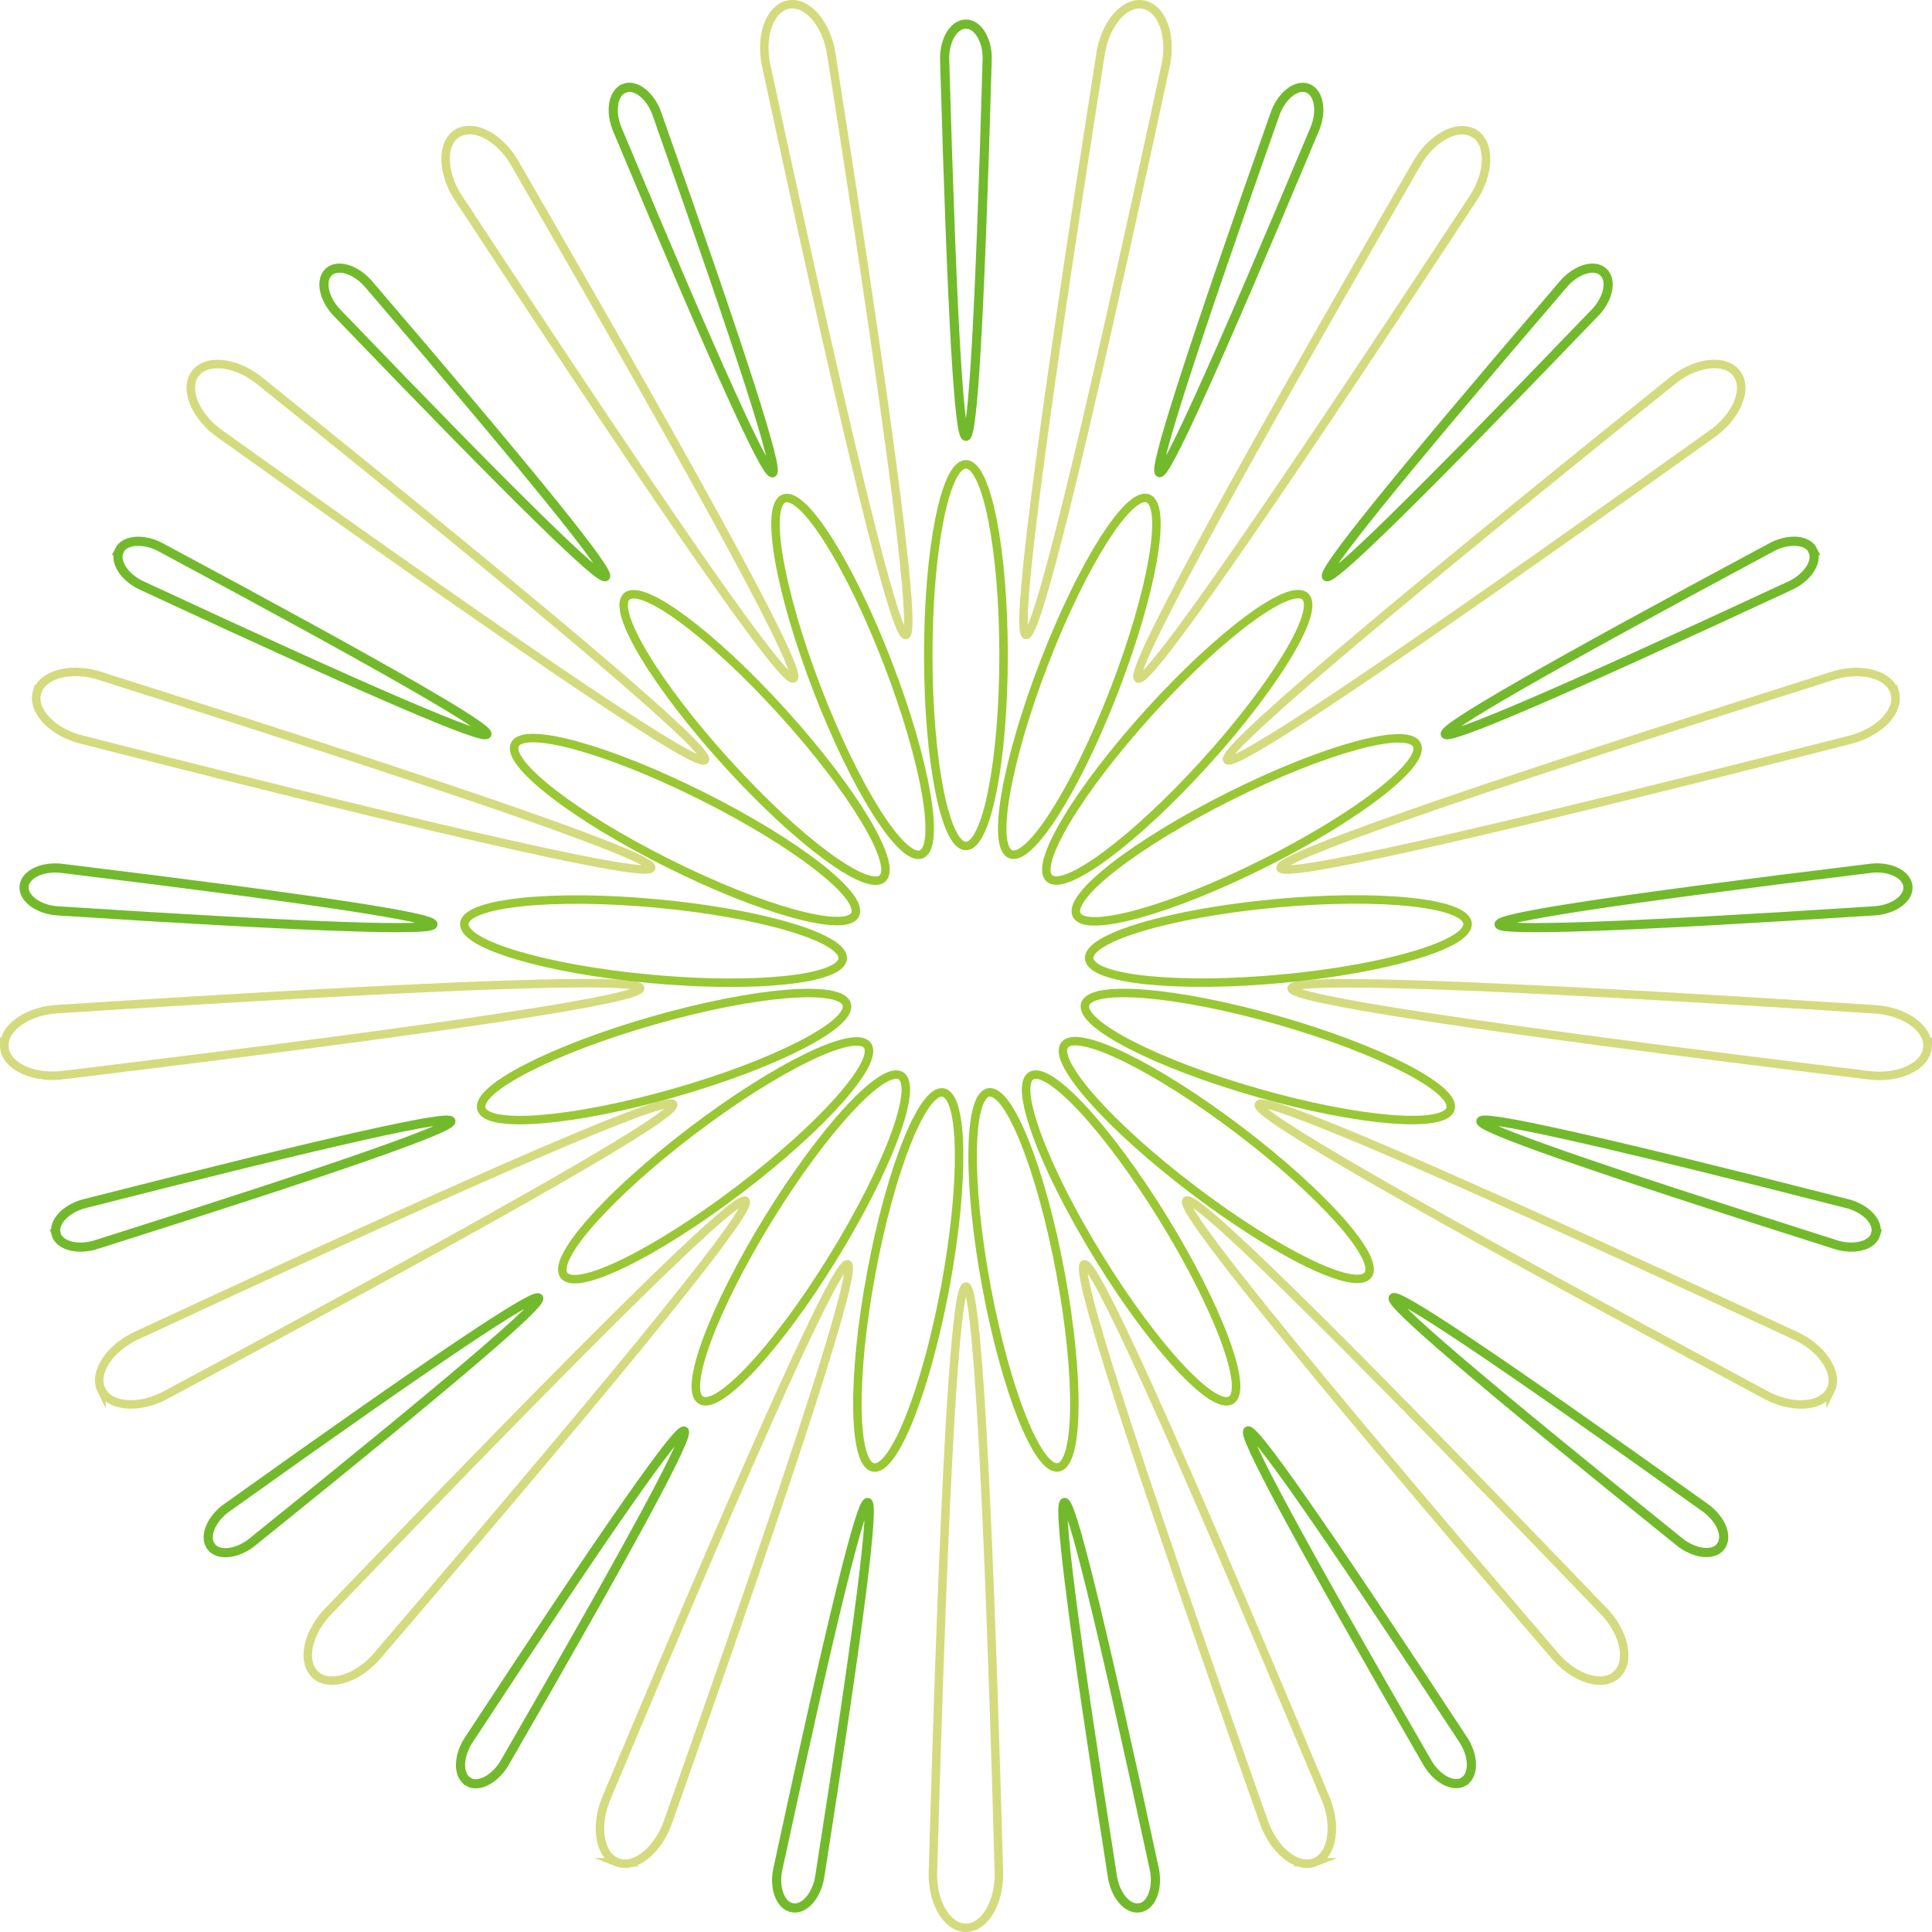
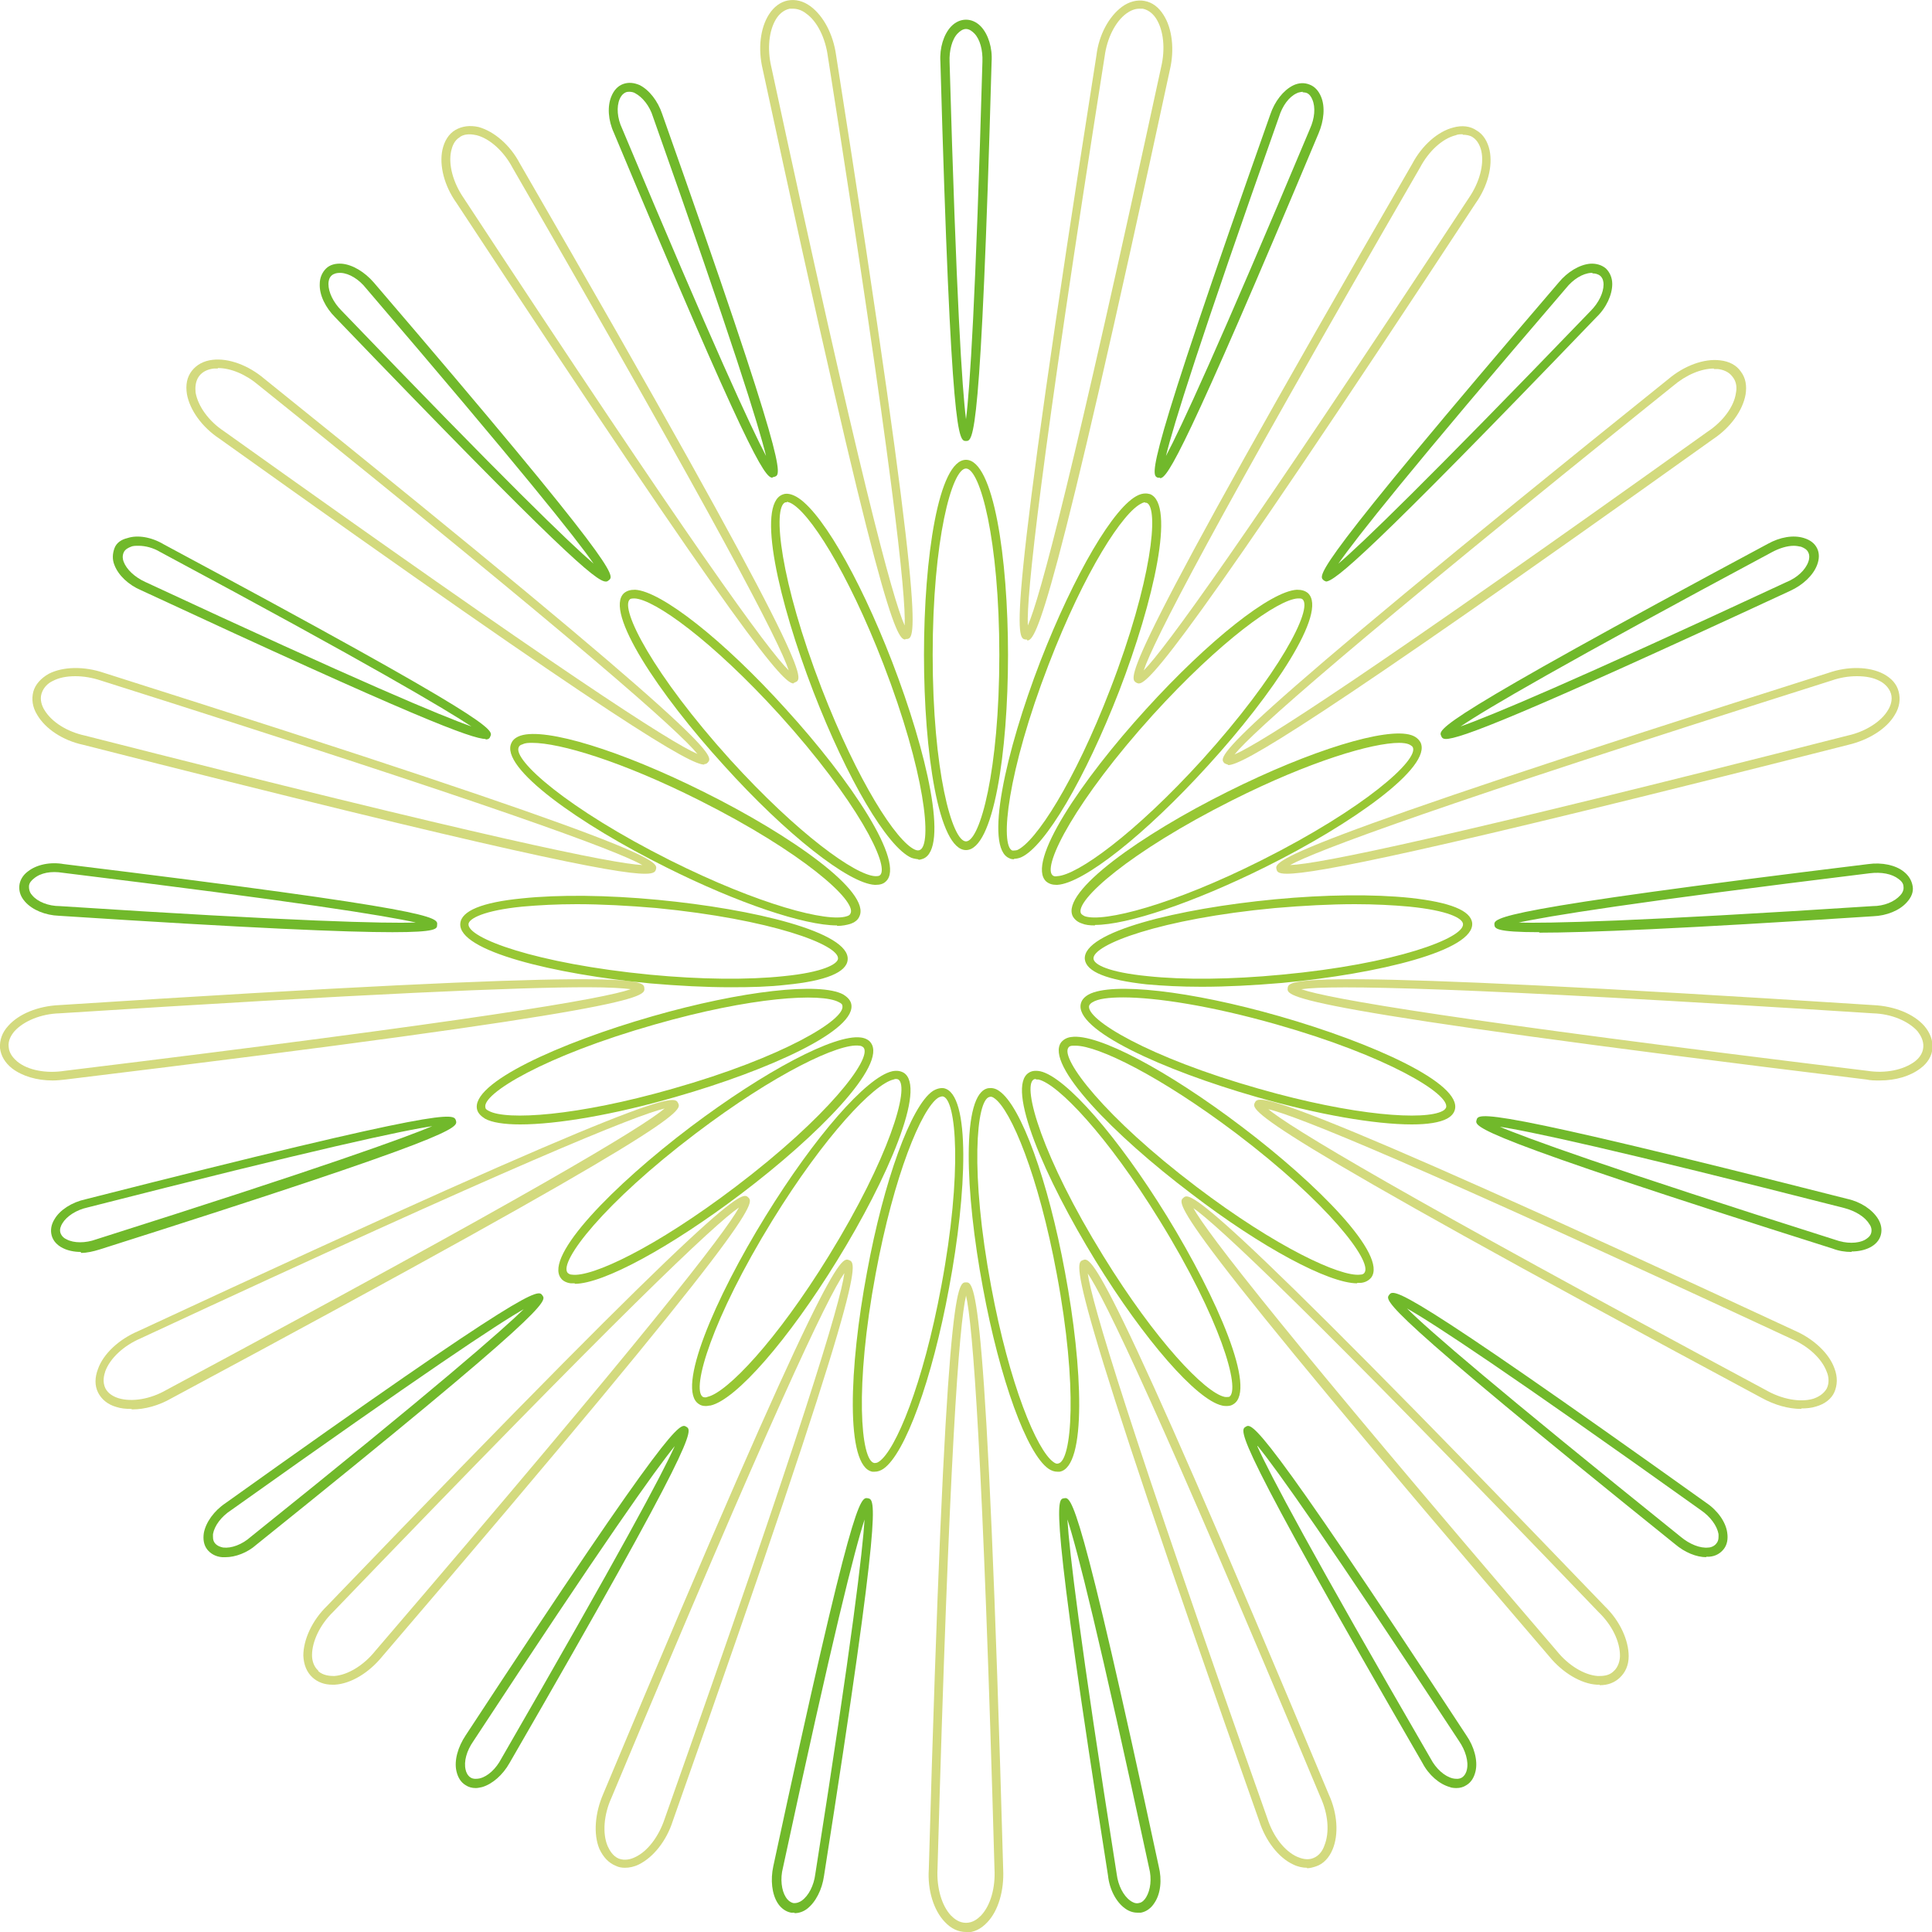
- <svg xmlns="http://www.w3.org/2000/svg" id="_图层_1" data-name="图层 1" viewBox="0 0 113.89 113.89">
-   <defs>
-     <style>
-       .cls-1 {
-         stroke: #99c834;
-       }
- 
-       .cls-1, .cls-2, .cls-3 {
-         fill: none;
-         stroke-miterlimit: 10;
-       }
- 
-       .cls-1, .cls-3 {
-         stroke-width: .5px;
-       }
- 
-       .cls-2 {
-         stroke: #72ba2b;
-         stroke-width: .54px;
-       }
- 
-       .cls-3 {
-         stroke: #d4db7e;
-       }
-     </style>
-   </defs>
+ <svg xmlns="http://www.w3.org/2000/svg" id="a" data-name="图层 1" width="40" height="40" viewBox="0 0 40 40">
  <g>
-     <path class="cls-3" d="M56.94,113.64c-1.15,0-2.05-1.59-1.94-3.44.68-23.96,1.33-34.36,1.94-34.36s1.27,10.41,1.94,34.36c.1,1.85-.8,3.44-1.94,3.44Z" />
-     <path class="cls-3" d="M36.38,109.78c-1.07-.42-1.34-2.23-.58-3.91,9.25-22.09,13.6-31.56,14.17-31.34s-2.56,10.16-10.55,32.75c-.57,1.76-1.98,2.92-3.05,2.5Z" />
-     <path class="cls-3" d="M18.59,98.72c-.85-.78-.45-2.56.87-3.85,16.57-17.25,24.03-24.5,24.49-24.08s-6.05,8.55-21.62,26.71c-1.16,1.43-2.89,2-3.74,1.23Z" />
-     <path class="cls-3" d="M5.98,81.95c-.51-1.03.51-2.55,2.2-3.28,21.66-10.07,31.22-14.13,31.5-13.57.28.56-8.71,5.78-29.77,17.06-1.6.92-3.42.82-3.93-.22Z" />
-     <path class="cls-3" d="M.26,61.74c-.11-1.15,1.39-2.19,3.23-2.26,23.82-1.53,34.2-1.84,34.25-1.23s-10.2,2.23-33.9,5.11c-1.82.27-3.48-.48-3.59-1.63Z" />
-     <path class="cls-3" d="M2.19,40.82c.31-1.11,2.08-1.54,3.82-.94,22.76,7.21,32.55,10.69,32.38,11.28-.17.6-10.31-1.63-33.45-7.53-1.8-.4-3.07-1.71-2.76-2.82Z" />
-     <path class="cls-3" d="M11.51,22.02c.69-.92,2.5-.68,3.9.51,18.63,14.98,26.51,21.77,26.14,22.27s-9.03-5.26-28.48-19.15c-1.53-1.03-2.25-2.71-1.56-3.63Z" />
-     <path class="cls-3" d="M26.97,7.86h0c.98-.61,2.58.27,3.45,1.89,11.98,20.73,16.89,29.92,16.36,30.24-.53.33-6.53-8.18-19.67-28.19-1.06-1.51-1.13-3.34-.15-3.95Z" />
-     <path class="cls-3" d="M46.48.27h0c1.13-.21,2.3,1.19,2.54,3.02,3.72,23.67,4.98,34.02,4.38,34.14s-3.15-10-8.2-33.42c-.44-1.79.15-3.53,1.28-3.74Z" />
-     <path class="cls-3" d="M67.4.27h0c1.13.21,1.72,1.94,1.28,3.74-5.05,23.42-7.59,33.53-8.2,33.42-.61-.11.66-10.46,4.38-34.14.24-1.83,1.41-3.23,2.54-3.02Z" />
-     <path class="cls-3" d="M86.91,7.86c.98.61.91,2.44-.15,3.95-13.14,20.01-19.14,28.52-19.67,28.19-.53-.33,4.38-9.52,16.36-30.24.88-1.62,2.48-2.5,3.45-1.89Z" />
-     <path class="cls-3" d="M102.38,22.02h0c.69.92-.03,2.6-1.56,3.63-19.45,13.89-28.11,19.65-28.48,19.15s7.51-7.29,26.14-22.27c1.4-1.2,3.21-1.43,3.9-.51Z" />
-     <path class="cls-3" d="M111.7,40.82c.31,1.11-.96,2.41-2.76,2.82-23.13,5.9-33.28,8.12-33.45,7.53s9.62-4.07,32.38-11.28c1.74-.61,3.51-.17,3.82.94Z" />
-     <path class="cls-3" d="M113.63,61.74h0c-.11,1.15-1.77,1.9-3.59,1.63-23.69-2.89-33.95-4.5-33.9-5.11s10.44-.31,34.25,1.23c1.84.07,3.33,1.11,3.23,2.26Z" />
-     <path class="cls-3" d="M107.91,81.95c-.51,1.03-2.33,1.13-3.93.22-21.05-11.29-30.04-16.51-29.77-17.06s9.84,3.5,31.5,13.57c1.69.73,2.71,2.25,2.2,3.28Z" />
-     <path class="cls-3" d="M95.3,98.72c-.85.78-2.58.21-3.74-1.23-15.57-18.16-22.07-26.29-21.62-26.71.46-.42,7.92,6.83,24.49,24.08,1.32,1.29,1.72,3.08.87,3.85Z" />
-     <path class="cls-3" d="M77.51,109.78c-1.07.42-2.48-.74-3.05-2.5-7.99-22.59-11.13-32.52-10.55-32.75s4.92,9.25,14.17,31.34c.76,1.68.49,3.49-.58,3.91Z" />
+     <path d="M20,40c-.16,0-.31-.07-.44-.21-.23-.24-.36-.66-.33-1.09.34-12.15.59-12.15.77-12.15s.43,0,.77,12.16c.02.43-.1.85-.33,1.09-.13.14-.28.21-.44.21ZM20,26.83c-.14.59-.35,3.27-.59,11.87-.02.39.09.76.28.96.07.07.17.15.31.15s.24-.08.31-.15c.2-.21.3-.58.28-.96-.24-8.6-.45-11.28-.59-11.88Z" fill="#d3da7e" />
+     <path d="M12.94,38.67c-.07,0-.13-.01-.19-.04-.15-.06-.26-.18-.34-.35-.13-.31-.09-.75.08-1.14,4.69-11.21,4.92-11.12,5.09-11.05.17.07.4.15-3.65,11.61-.13.41-.4.75-.7.9-.1.05-.2.07-.29.07ZM17.48,26.36c-.35.5-1.5,2.92-4.82,10.86-.16.35-.19.74-.08,1,.04.09.11.21.23.26h0c.13.05.26.01.34-.03.26-.12.49-.43.61-.79,2.87-8.11,3.64-10.69,3.72-11.29Z" fill="#d3da7e" />
+     <path d="M6.88,34.88c-.16,0-.3-.05-.41-.15h0c-.12-.11-.18-.26-.19-.45,0-.33.18-.73.49-1.03,8.41-8.75,8.59-8.58,8.72-8.46.13.12.32.29-7.58,9.51-.27.33-.64.56-.98.58-.02,0-.04,0-.06,0ZM6.59,34.6c.1.09.24.1.33.1.28-.02.61-.22.85-.52,5.6-6.53,7.24-8.65,7.53-9.18-.5.34-2.45,2.18-8.4,8.37-.28.27-.44.62-.44.9,0,.1.03.23.13.32h0Z" fill="#d3da7e" />
+     <path d="M2.71,29.17c-.11,0-.21-.01-.3-.04-.18-.05-.31-.16-.38-.3h0c-.07-.14-.07-.31,0-.49.11-.31.43-.61.83-.78,10.99-5.11,11.1-4.89,11.18-4.72.08.16.19.38-10.49,6.11-.26.15-.55.23-.81.23ZM13.76,22.95c-.59.14-3.07,1.14-10.85,4.76-.35.15-.63.41-.73.68-.03.09-.06.22,0,.35h0c.06.12.18.18.28.21.27.08.65.02.98-.17,7.57-4.06,9.86-5.44,10.32-5.83Z" fill="#d3da7e" />
+     <path d="M1.09,22.37c-.33,0-.63-.09-.84-.25-.15-.12-.23-.26-.25-.42H0c-.01-.16.04-.32.17-.46.22-.25.62-.41,1.05-.43,12.08-.78,12.11-.53,12.12-.35.02.18.04.43-11.98,1.89-.09.01-.18.02-.27.02ZM12.16,20.44c-1.41,0-4.52.13-10.93.54-.38.01-.74.16-.93.37-.06.07-.14.19-.12.33H.18c.01.14.11.24.18.3.22.18.6.25.98.19,8.52-1.04,11.15-1.49,11.72-1.69-.15-.02-.43-.04-.9-.04Z" fill="#d3da7e" />
+     <path d="M13.35,18.09c-.59,0-2.83-.43-11.63-2.67-.42-.09-.78-.33-.95-.62-.1-.16-.12-.33-.08-.48h0c.04-.15.16-.28.32-.37.29-.15.73-.16,1.14-.02,11.55,3.66,11.48,3.9,11.43,4.07-.01.04-.03.09-.22.09ZM1.56,14c-.18,0-.34.03-.47.1-.09.04-.19.13-.23.26h0c-.04.13.01.26.06.34.15.25.47.45.84.53,8.32,2.12,10.93,2.65,11.54,2.68-.53-.3-3.03-1.23-11.21-3.82-.18-.06-.36-.09-.53-.09Z" fill="#d3da7e" />
+     <path d="M14.58,15.83c-.28,0-1.64-.75-10.04-6.75-.36-.24-.61-.59-.67-.92-.03-.19,0-.35.1-.48h0c.1-.13.25-.21.43-.23.33-.04.74.11,1.07.39,9.45,7.6,9.3,7.8,9.19,7.94-.02.02-.03.04-.08.04ZM4.51,7.63s-.06,0-.08,0c-.1.01-.23.05-.31.16h0c-.08.11-.08.25-.07.34.05.28.27.59.59.8,6.99,4.99,9.24,6.44,9.8,6.68-.38-.47-2.38-2.25-9.08-7.63-.27-.23-.58-.36-.85-.36Z" fill="#d3da7e" />
+     <path d="M16.43,14.15c-.21,0-.97-.81-6.98-9.95-.25-.35-.36-.77-.29-1.1.04-.18.13-.33.27-.41h0c.14-.08.3-.1.48-.06.32.09.65.37.85.75,6.08,10.51,5.87,10.65,5.72,10.74-.02,0-.03.02-.05.02ZM9.52,2.84c-.12.07-.16.2-.18.29-.06.28.04.65.26.97,4.72,7.19,6.3,9.36,6.73,9.78-.19-.58-1.42-2.96-5.72-10.41-.18-.34-.47-.6-.74-.67-.09-.02-.23-.04-.34.03h0Z" fill="#d3da7e" />
+     <path d="M18.74,13.24c-.18,0-.53-.57-2.95-11.81-.1-.42-.05-.85.13-1.13.1-.16.24-.26.39-.29.16-.03.32.01.47.12.27.2.47.58.53,1.01,1.89,12.01,1.64,12.06,1.47,12.09,0,0-.02,0-.03,0ZM16.41.18s-.04,0-.06,0c-.14.03-.23.13-.28.21-.15.24-.19.62-.1,1,1.81,8.41,2.51,11.01,2.76,11.56.03-.61-.25-3.28-1.59-11.78-.05-.38-.22-.73-.45-.89-.06-.05-.16-.1-.27-.1Z" fill="#d3da7e" />
+     <path d="M21.26,13.24s-.02,0-.03,0c-.18-.03-.42-.08,1.47-12.09.05-.43.26-.81.53-1.01.15-.11.32-.15.47-.12.16.03.29.13.39.29.18.28.23.72.13,1.14-2.42,11.24-2.77,11.81-2.95,11.81ZM23.59.18c-.11,0-.2.05-.27.1-.23.17-.4.51-.45.89-1.34,8.5-1.62,11.18-1.59,11.78.25-.56.94-3.15,2.76-11.56.09-.38.05-.76-.1-1-.05-.08-.14-.18-.28-.21h0s-.04,0-.06,0Z" fill="#d3da7e" />
+     <path d="M23.57,14.15s-.04-.01-.05-.02c-.15-.1-.36-.23,5.72-10.74.2-.38.53-.67.85-.75.18-.05.35-.03.48.06.14.08.23.23.27.41.07.33-.04.75-.29,1.1-6,9.14-6.77,9.94-6.97,9.94ZM30.28,2.78c-.05,0-.1,0-.14.02-.28.07-.56.33-.74.67-4.31,7.45-5.53,9.83-5.72,10.41.43-.43,2.01-2.6,6.73-9.78.22-.32.32-.69.26-.97-.02-.09-.07-.22-.18-.29h0c-.06-.04-.14-.05-.2-.05Z" fill="#d3da7e" />
+     <path d="M25.42,15.83s-.07-.02-.08-.04c-.11-.14-.26-.34,9.2-7.94.33-.28.74-.43,1.07-.39.19.02.34.1.43.23h0c.1.13.13.29.1.48-.06.33-.31.68-.67.92-8.4,6-9.76,6.75-10.04,6.75ZM35.49,7.63c-.27,0-.58.13-.85.36-6.7,5.38-8.7,7.16-9.08,7.63.56-.24,2.81-1.69,9.79-6.68.32-.21.55-.52.59-.8.02-.1.02-.23-.07-.34h0c-.08-.11-.21-.15-.31-.16-.03,0-.05,0-.08,0Z" fill="#d3da7e" />
+     <path d="M26.65,18.09c-.2,0-.21-.05-.22-.09-.05-.17-.12-.41,11.43-4.07.4-.14.84-.13,1.13.02.17.09.28.21.32.37h0c.04.15.02.32-.08.48-.17.29-.54.52-.96.62-8.8,2.24-11.04,2.67-11.63,2.67ZM38.44,14c-.17,0-.35.03-.52.09-8.18,2.59-10.69,3.53-11.21,3.82.6-.02,3.22-.56,11.54-2.68.37-.08.7-.29.84-.53.05-.08.1-.21.06-.34h0c-.04-.13-.15-.22-.23-.26-.13-.07-.29-.1-.47-.1Z" fill="#d3da7e" />
+     <path d="M38.91,22.37c-.09,0-.18,0-.27-.02-12.02-1.47-12-1.71-11.98-1.89.02-.18.04-.43,12.13.35.43.02.83.18,1.05.43.12.14.18.3.17.46h0c-.01.16-.1.31-.25.42-.21.16-.51.25-.84.25ZM26.94,20.48c.57.2,3.2.65,11.72,1.69.38.06.75-.02.98-.19.08-.06.17-.16.18-.3h0c.01-.14-.06-.25-.12-.33-.19-.21-.54-.36-.92-.37-8.56-.55-11.23-.59-11.83-.5Z" fill="#d3da7e" />
+     <path d="M37.29,29.17c-.26,0-.55-.08-.82-.23-10.68-5.73-10.57-5.95-10.49-6.11.08-.16.19-.39,11.18,4.72.39.17.71.47.82.78.07.18.06.35,0,.49s-.2.25-.38.3c-.09.03-.2.04-.3.04ZM26.24,22.95c.46.39,2.75,1.77,10.32,5.83.33.19.71.26.98.18.09-.03.21-.09.28-.21l.08.04-.08-.04c.06-.12.04-.26,0-.35-.1-.27-.38-.53-.73-.68-7.78-3.62-10.26-4.63-10.85-4.76Z" fill="#d3da7e" />
+     <path d="M33.12,34.88s-.04,0-.06,0c-.33-.02-.71-.25-.98-.58-7.9-9.21-7.72-9.38-7.58-9.5.13-.12.32-.29,8.73,8.46.31.3.49.7.49,1.03,0,.19-.07.34-.19.45-.11.1-.24.15-.41.15ZM24.7,25c.29.53,1.93,2.65,7.53,9.18.24.3.57.5.85.52.1,0,.23,0,.33-.1h0c.1-.09.13-.23.13-.32,0-.29-.16-.63-.44-.9-5.95-6.2-7.9-8.03-8.41-8.38Z" fill="#d3da7e" />
+     <path d="M27.06,38.67c-.09,0-.19-.02-.29-.07-.3-.14-.57-.49-.7-.9-4.05-11.46-3.82-11.55-3.65-11.61.17-.07.4-.16,5.09,11.06.18.39.21.83.08,1.14-.07.17-.19.3-.34.35h0c-.06.02-.13.04-.19.04ZM22.52,26.36c.08.6.85,3.18,3.72,11.29.12.37.35.67.61.79.09.04.22.08.34.03h0c.13-.05.2-.17.23-.26.11-.27.08-.65-.08-1-3.32-7.94-4.48-10.36-4.83-10.86Z" fill="#d3da7e" />
  </g>
  <g>
-     <path class="cls-2" d="M56.94,1.42c.74,0,1.32,1.02,1.25,2.21-.44,15.4-.85,22.09-1.25,22.09s-.81-6.69-1.25-22.09c-.07-1.19.51-2.21,1.25-2.21Z" />
-     <path class="cls-2" d="M77.09,5.2c.69.27.86,1.43.37,2.51-5.95,14.2-8.74,20.29-9.11,20.15s1.65-6.53,6.78-21.05c.36-1.13,1.27-1.87,1.96-1.61Z" />
-     <path class="cls-2" d="M94.51,16.03c.55.5.29,1.65-.56,2.48-10.66,11.09-15.45,15.75-15.75,15.48s3.89-5.5,13.9-17.17c.75-.92,1.86-1.29,2.41-.79Z" />
-     <path class="cls-2" d="M106.86,32.45c.33.66-.33,1.64-1.41,2.11-13.92,6.47-20.07,9.08-20.25,8.72s5.6-3.71,19.14-10.97c1.03-.59,2.2-.53,2.53.14Z" />
-     <path class="cls-2" d="M112.47,52.25c.07.74-.89,1.41-2.08,1.45-15.31.99-21.99,1.19-22.02.79s6.56-1.43,21.79-3.29c1.17-.18,2.24.31,2.31,1.05Z" />
-     <path class="cls-2" d="M110.58,72.74c-.2.71-1.34.99-2.46.6-14.63-4.64-20.93-6.87-20.82-7.25s6.63,1.04,21.5,4.84c1.15.26,1.98,1.1,1.77,1.81Z" />
-     <path class="cls-2" d="M101.44,91.16c-.44.59-1.61.44-2.51-.33-11.98-9.63-17.04-14-16.8-14.32s5.81,3.38,18.31,12.31c.98.66,1.45,1.74,1,2.33Z" />
-     <path class="cls-2" d="M86.3,105.02c-.63.39-1.66-.17-2.22-1.22-7.7-13.33-10.86-19.24-10.52-19.45s4.2,5.26,12.64,18.12c.68.97.72,2.15.1,2.54Z" />
-     <path class="cls-2" d="M67.19,112.46c-.73.14-1.48-.76-1.63-1.94-2.39-15.22-3.2-21.87-2.81-21.95s2.02,6.43,5.27,21.49c.28,1.15-.1,2.27-.82,2.4Z" />
-     <path class="cls-2" d="M46.7,112.46c-.73-.14-1.11-1.25-.82-2.4,3.25-15.06,4.88-21.56,5.27-21.49s-.42,6.73-2.81,21.95c-.15,1.18-.91,2.08-1.63,1.94Z" />
-     <path class="cls-2" d="M27.59,105.02c-.63-.39-.58-1.57.1-2.54,8.44-12.87,12.31-18.33,12.64-18.12s-2.82,6.12-10.52,19.45c-.56,1.04-1.59,1.61-2.22,1.22Z" />
-     <path class="cls-2" d="M12.44,91.16c-.44-.59.02-1.67,1-2.33,12.5-8.93,18.07-12.63,18.31-12.31s-4.83,4.68-16.8,14.32c-.9.77-2.06.92-2.51.33Z" />
-     <path class="cls-2" d="M3.31,72.74c-.2-.71.62-1.55,1.77-1.81,14.87-3.79,21.39-5.22,21.5-4.84s-6.19,2.62-20.82,7.25c-1.12.39-2.26.11-2.46-.6Z" />
-     <path class="cls-2" d="M1.42,52.25c.07-.74,1.14-1.22,2.31-1.05,15.23,1.86,21.83,2.89,21.79,3.29-.04.4-6.71.2-22.02-.79-1.18-.04-2.14-.72-2.08-1.45Z" />
-     <path class="cls-2" d="M7.03,32.45c.33-.66,1.5-.73,2.53-.14,13.54,7.26,19.31,10.61,19.14,10.97s-6.33-2.25-20.25-8.72c-1.09-.47-1.74-1.44-1.41-2.11Z" />
-     <path class="cls-2" d="M19.38,16.03c.55-.5,1.66-.13,2.41.79,10.01,11.68,14.19,16.9,13.9,17.17s-5.09-4.39-15.75-15.48c-.85-.83-1.1-1.98-.56-2.48Z" />
-     <path class="cls-2" d="M36.8,5.2c.69-.27,1.6.48,1.96,1.61,5.13,14.52,7.15,20.91,6.78,21.06s-3.17-5.94-9.11-20.15c-.49-1.08-.32-2.25.37-2.51Z" />
+     <path d="M20,9.13c-.15,0-.31,0-.53-7.85-.02-.29.07-.57.22-.73.18-.19.44-.19.62,0,.15.16.24.44.22.73-.22,7.85-.38,7.85-.53,7.85ZM20,.6c-.07,0-.13.05-.17.09-.12.12-.18.36-.17.59.14,4.94.26,6.77.34,7.4.08-.63.2-2.46.34-7.4.01-.24-.05-.47-.17-.59-.04-.04-.1-.09-.17-.09Z" fill="#71b92b" />
+     <path d="M24.01,9.89s-.03,0-.04,0c-.14-.06-.29-.11,2.33-7.52.09-.27.27-.5.47-.6.12-.06.24-.06.34-.02h0c.11.04.19.13.24.25.09.21.06.5-.05.76-2.77,6.6-3.13,7.14-3.28,7.14ZM26.97,1.9s-.09.01-.12.03c-.16.07-.3.26-.37.49-1.65,4.66-2.19,6.4-2.34,7.02.3-.56,1.07-2.22,2.98-6.77.1-.22.12-.45.05-.61-.02-.05-.06-.12-.13-.14h0s-.05-.01-.07-.01Z" fill="#71b92b" />
+     <path d="M27.46,12.04s-.04-.01-.06-.03c-.11-.1-.23-.21,4.87-6.16.18-.22.43-.37.65-.39.13-.01.25.03.33.1h0c.08.08.13.19.13.32,0,.22-.12.49-.33.69-4.7,4.89-5.42,5.47-5.6,5.47ZM32.97,5.65s-.02,0-.03,0c-.17.01-.37.13-.52.32-3.22,3.75-4.35,5.18-4.71,5.7.48-.41,1.8-1.68,5.22-5.23.17-.17.27-.38.27-.55,0-.05-.01-.13-.07-.18-.05-.04-.11-.05-.16-.05Z" fill="#71b92b" />
+     <path d="M29.94,15.3c-.07,0-.09-.03-.1-.06-.07-.14-.14-.28,6.76-3.98.25-.14.53-.19.75-.12.13.04.22.11.27.21h0c.05.1.05.22,0,.35-.08.21-.29.41-.55.53-5.67,2.63-6.85,3.07-7.14,3.07ZM37.14,11.3c-.14,0-.3.05-.45.13-4.35,2.33-5.92,3.25-6.45,3.61.6-.21,2.28-.91,6.75-2.99.22-.09.39-.25.45-.42.02-.05.03-.13,0-.19-.03-.07-.1-.1-.15-.12-.05-.01-.1-.02-.15-.02Z" fill="#71b92b" />
+     <path d="M31.87,19.3c-.91,0-.92-.08-.93-.15-.01-.15-.03-.31,7.74-1.26.28-.04.57.02.74.16.1.08.16.18.18.3s-.03.23-.12.33c-.15.17-.42.28-.7.29-3.99.26-5.95.34-6.91.34ZM31.4,19.1c.63.02,2.45-.02,7.37-.34.24,0,.45-.09.57-.22.04-.04.08-.11.07-.18,0-.08-.06-.13-.1-.16-.14-.11-.36-.15-.6-.12-4.9.6-6.69.89-7.31,1.03Z" fill="#71b92b" />
+     <path d="M38.33,25.92c-.13,0-.26-.02-.39-.07-7.46-2.36-7.41-2.52-7.37-2.66.04-.15.08-.3,7.67,1.63.28.06.52.22.64.41.07.11.09.23.06.34h0c-.03.11-.11.2-.23.26-.1.05-.23.08-.37.08ZM31.01,23.31c.58.25,2.29.87,6.99,2.36.22.08.46.08.61,0,.05-.03.11-.07.13-.14h0c.02-.07,0-.14-.04-.19-.09-.15-.29-.27-.52-.33-4.78-1.22-6.56-1.6-7.18-1.69Z" fill="#71b92b" />
+     <path d="M35.33,32.24c-.21,0-.45-.1-.65-.27-6.1-4.91-6.01-5.04-5.92-5.16.1-.13.19-.25,6.56,4.3.24.16.41.4.44.62.02.13,0,.25-.07.34-.07.09-.17.15-.3.16-.02,0-.05,0-.07,0ZM29.13,27.09c.45.45,1.83,1.64,5.67,4.73.18.15.4.24.57.22.05,0,.13-.03.17-.09.05-.06.04-.14.04-.19-.03-.17-.17-.36-.36-.49-4.02-2.87-5.54-3.87-6.09-4.18Z" fill="#71b92b" />
+     <path d="M30.15,37.02s-.09,0-.13-.02c-.22-.06-.44-.25-.57-.5-3.93-6.79-3.79-6.88-3.66-6.96.13-.08.27-.17,4.57,6.39.16.23.24.52.19.74-.03.13-.09.23-.19.29h0c-.06.04-.13.06-.21.06ZM26.03,29.94c.26.58,1.11,2.19,3.59,6.47.11.21.29.37.46.41.05.01.13.02.19-.02h0c.06-.04.09-.11.1-.16.04-.17-.03-.4-.16-.59-2.71-4.13-3.77-5.62-4.17-6.11Z" fill="#71b92b" />
+     <path d="M23.55,39.6c-.09,0-.18-.03-.26-.09-.18-.13-.32-.39-.35-.68-1.22-7.76-1.06-7.79-.91-7.81.15-.03.31-.06,1.96,7.62.07.28.04.57-.09.76-.07.11-.17.18-.28.2h0s-.05,0-.07,0ZM22.1,31.47c.04.64.25,2.45,1.02,7.33.03.24.14.45.28.55.04.03.11.07.18.05.07-.01.12-.07.15-.12.09-.15.12-.38.06-.61-1.04-4.83-1.49-6.6-1.69-7.21Z" fill="#71b92b" />
+     <path d="M16.45,39.6s-.05,0-.07,0h0c-.11-.02-.21-.09-.28-.2-.12-.19-.15-.48-.09-.76,1.65-7.67,1.8-7.65,1.96-7.62.15.03.31.06-.91,7.82-.04.28-.17.54-.35.68-.08.06-.17.09-.26.09ZM17.9,31.46c-.2.61-.65,2.38-1.69,7.21-.06.23-.03.47.06.61.03.05.08.1.15.12h0c.07.01.14-.02.18-.05.14-.1.25-.31.28-.55.77-4.88.98-6.7,1.02-7.34Z" fill="#71b92b" />
+     <path d="M9.85,37.02c-.08,0-.15-.02-.21-.06-.1-.06-.16-.16-.19-.29-.05-.22.03-.5.19-.74,4.3-6.56,4.44-6.47,4.57-6.39.13.08.27.16-3.66,6.96-.14.25-.36.44-.57.5-.05.01-.09.02-.13.02ZM13.97,29.94c-.4.49-1.46,1.98-4.17,6.11-.14.2-.2.42-.16.59.01.05.04.12.1.16h0c.06.04.14.03.19.02.17-.04.34-.2.45-.41,2.47-4.28,3.33-5.89,3.59-6.47Z" fill="#71b92b" />
+     <path d="M4.67,32.24s-.05,0-.07,0c-.13-.01-.24-.07-.31-.16s-.09-.21-.07-.34c.04-.22.21-.46.45-.62,6.37-4.55,6.47-4.43,6.56-4.3.09.12.19.25-5.92,5.16-.19.17-.44.26-.64.26ZM10.87,27.09c-.55.31-2.07,1.32-6.09,4.18-.2.13-.34.32-.37.49,0,.05-.01.13.04.19.05.06.12.08.17.09.17.02.39-.06.57-.22,3.85-3.09,5.22-4.29,5.68-4.74Z" fill="#71b92b" />
+     <path d="M1.67,25.92c-.14,0-.27-.03-.37-.08-.12-.06-.2-.15-.23-.26s-.01-.23.06-.34c.11-.19.36-.35.64-.41,7.58-1.93,7.62-1.78,7.67-1.63.04.15.09.3-7.38,2.67-.13.04-.26.07-.38.07ZM8.99,23.31c-.63.09-2.4.47-7.18,1.69-.23.05-.43.18-.52.33-.03.05-.06.12-.04.19.02.07.08.12.13.14.15.08.39.08.61,0,4.7-1.49,6.41-2.11,7-2.36Z" fill="#71b92b" />
+     <path d="M8.13,19.3c-.96,0-2.91-.08-6.91-.34-.28-.01-.55-.12-.7-.29-.09-.1-.13-.21-.12-.33H.4c.01-.11.07-.22.18-.3.18-.14.46-.2.74-.15,7.76.95,7.75,1.1,7.73,1.26,0,.08-.01.15-.93.15ZM.6,18.36c0,.08.03.14.07.18.11.13.33.22.57.22,4.92.32,6.74.36,7.37.34-.62-.14-2.41-.43-7.31-1.03-.24-.04-.46,0-.6.12-.04.03-.1.09-.1.16h0Z" fill="#71b92b" />
+     <path d="M10.06,15.3c-.29,0-1.48-.45-7.14-3.08-.26-.11-.47-.31-.55-.52-.05-.12-.04-.24,0-.35s.14-.18.27-.21c.21-.07.5-.02.75.13,6.9,3.7,6.83,3.84,6.76,3.98-.01.03-.03.06-.1.06ZM2.86,11.3c-.05,0-.11,0-.15.02-.05.02-.12.05-.15.12s-.02.14,0,.19c.06.16.23.32.45.42,4.47,2.08,6.15,2.78,6.75,2.99-.53-.35-2.09-1.28-6.44-3.61-.15-.09-.31-.13-.45-.13Z" fill="#71b92b" />
+     <path d="M12.54,12.04c-.19,0-.91-.59-5.6-5.47-.2-.2-.33-.46-.32-.69,0-.13.05-.24.13-.32.08-.08.2-.11.33-.1.22.02.47.17.66.39,5.1,5.95,4.98,6.06,4.87,6.16-.02.01-.03.03-.06.03ZM7.03,5.65c-.05,0-.11.01-.16.05h0c-.06.05-.07.13-.07.18,0,.17.1.38.27.55,3.42,3.56,4.73,4.82,5.22,5.24-.36-.52-1.5-1.95-4.71-5.7-.15-.19-.35-.31-.52-.32,0,0-.02,0-.03,0Z" fill="#71b92b" />
+     <path d="M15.99,9.89c-.16,0-.52-.54-3.28-7.14-.12-.26-.14-.55-.05-.76.05-.12.13-.21.24-.25.11-.04.22-.03.34.02.2.1.38.33.47.6,2.62,7.4,2.47,7.46,2.33,7.51-.01,0-.03.01-.04.01ZM13.03,1.9s-.05,0-.07.01h0c-.07.03-.11.09-.13.14-.07.16-.05.4.05.61,1.91,4.56,2.68,6.21,2.98,6.78-.15-.62-.69-2.36-2.34-7.02-.07-.23-.22-.41-.37-.49-.03-.02-.08-.03-.12-.03Z" fill="#71b92b" />
  </g>
  <g>
-     <ellipse class="cls-1" cx="56.94" cy="38.62" rx="2.22" ry="11.25" />
-     <ellipse class="cls-1" cx="63.63" cy="39.87" rx="11.24" ry="2.22" transform="translate(3.53 84.89) rotate(-68.91)" />
-     <ellipse class="cls-1" cx="69.4" cy="43.47" rx="11.22" ry="2.22" transform="translate(-9.43 65.65) rotate(-47.78)" />
-     <ellipse class="cls-1" cx="73.5" cy="48.91" rx="11.21" ry="2.22" transform="translate(-14.12 38.05) rotate(-26.57)" />
-     <ellipse class="cls-1" cx="75.36" cy="55.48" rx="11.2" ry="2.23" transform="translate(-4.82 7.22) rotate(-5.32)" />
-     <ellipse class="cls-1" cx="74.73" cy="62.28" rx="2.22" ry="11.2" transform="translate(-5.68 117.02) rotate(-74.05)" />
-     <ellipse class="cls-1" cx="71.7" cy="68.39" rx="2.22" ry="11.22" transform="translate(-26.12 84.18) rotate(-52.82)" />
-     <ellipse class="cls-1" cx="66.68" cy="72.98" rx="2.22" ry="11.23" transform="translate(-28.38 45.84) rotate(-31.65)" />
-     <ellipse class="cls-1" cx="60.34" cy="75.45" rx="2.22" ry="11.24" transform="translate(-12.79 12.31) rotate(-10.54)" />
-     <ellipse class="cls-1" cx="53.54" cy="75.45" rx="11.24" ry="2.22" transform="translate(-30.43 114.29) rotate(-79.46)" />
-     <ellipse class="cls-1" cx="47.21" cy="72.98" rx="11.23" ry="2.22" transform="translate(-39.69 74.87) rotate(-58.35)" />
-     <ellipse class="cls-1" cx="42.18" cy="68.39" rx="11.22" ry="2.22" transform="translate(-32.75 39.4) rotate(-37.18)" />
-     <ellipse class="cls-1" cx="39.15" cy="62.28" rx="11.2" ry="2.22" transform="translate(-15.61 13.16) rotate(-15.95)" />
-     <ellipse class="cls-1" cx="38.53" cy="55.48" rx="2.23" ry="11.2" transform="translate(-20.29 88.7) rotate(-84.68)" />
-     <ellipse class="cls-1" cx="40.39" cy="48.91" rx="2.22" ry="11.21" transform="translate(-21.43 63.15) rotate(-63.43)" />
-     <ellipse class="cls-1" cx="44.48" cy="43.47" rx="2.22" ry="11.22" transform="translate(-17.67 41.17) rotate(-42.22)" />
-     <ellipse class="cls-1" cx="50.26" cy="39.87" rx="2.22" ry="11.24" transform="translate(-10.98 20.76) rotate(-21.09)" />
+     <path d="M20,17.6c-.57,0-.87-2.03-.87-4.04s.3-4.04.87-4.04.87,2.03.87,4.04-.3,4.04-.87,4.04ZM20,9.7c-.29,0-.69,1.47-.69,3.86s.4,3.86.69,3.86.69-1.47.69-3.86-.4-3.86-.69-3.86Z" fill="#98c734" />
+     <path d="M20.99,17.79s-.06,0-.09-.02c-.53-.21-.08-2.21.64-4.08.7-1.8,1.53-3.22,2.03-3.44.09-.04.17-.04.24-.02.53.21.08,2.21-.64,4.08-.7,1.8-1.53,3.22-2.03,3.44-.05.02-.1.03-.14.03ZM23.71,10.4s-.04,0-.07.02c-.38.17-1.18,1.39-1.93,3.34-.86,2.23-1.01,3.75-.75,3.85.02,0,.06,0,.1-.01.38-.17,1.18-1.39,1.93-3.34l.08.03-.08-.03c.86-2.23,1.01-3.75.75-3.85,0,0-.02,0-.03,0Z" fill="#98c734" />
+     <path d="M21.87,18.32c-.08,0-.15-.02-.21-.07-.42-.39.72-2.09,2.07-3.57,1.3-1.43,2.58-2.44,3.12-2.47.1,0,.17.02.23.07.42.39-.72,2.09-2.07,3.57h0c-1.3,1.43-2.58,2.44-3.12,2.47,0,0-.01,0-.02,0ZM26.88,12.39s0,0-.01,0c-.41.02-1.6.87-3,2.41-1.6,1.77-2.29,3.12-2.08,3.32.02.02.05.03.1.02.41-.02,1.6-.87,3-2.41h0c1.6-1.77,2.29-3.12,2.08-3.32-.02-.02-.05-.02-.08-.02Z" fill="#98c734" />
+     <path d="M22.67,19.16c-.11,0-.2-.01-.27-.04-.09-.03-.15-.08-.19-.15-.25-.51,1.42-1.69,3.21-2.58,1.72-.86,3.29-1.34,3.8-1.17.09.03.15.08.19.15.25.51-1.42,1.69-3.21,2.58-1.49.74-2.86,1.2-3.53,1.2ZM28.97,15.38c-.56,0-1.85.38-3.46,1.19-2.13,1.07-3.26,2.08-3.13,2.34.01.02.04.04.08.06.39.13,1.81-.23,3.66-1.16,2.13-1.07,3.26-2.08,3.13-2.34-.01-.02-.04-.04-.08-.06-.05-.02-.12-.03-.21-.03Z" fill="#98c734" />
+     <path d="M24.87,20.43c-.41,0-.8-.02-1.13-.05-.82-.09-1.25-.26-1.28-.52-.05-.57,1.94-1.05,3.93-1.24,1.05-.1,2.05-.11,2.81-.03.82.09,1.25.26,1.28.52.05.57-1.93,1.05-3.93,1.24-.59.05-1.15.08-1.67.08ZM28.06,18.72c-.51,0-1.08.03-1.66.08-2.37.22-3.79.76-3.76,1.05.01.12.31.28,1.12.36.75.08,1.73.07,2.77-.03,2.37-.22,3.79-.76,3.76-1.05-.01-.12-.31-.28-1.12-.36-.33-.03-.71-.05-1.12-.05Z" fill="#98c734" />
+     <path d="M29.23,23.28c-.76,0-1.93-.2-3.22-.57-1.92-.55-3.79-1.39-3.63-1.94.02-.07.07-.13.16-.18.48-.26,2.1-.08,3.95.45,1.92.55,3.79,1.39,3.63,1.94-.02.07-.07.13-.16.18-.15.08-.4.12-.73.12ZM23.26,20.65c-.31,0-.53.03-.64.1-.04.02-.06.05-.07.07-.08.28,1.22,1.07,3.51,1.72h0c1.99.57,3.45.66,3.81.46.04-.02.06-.05.07-.07.08-.28-1.22-1.07-3.51-1.72-1.37-.39-2.5-.56-3.18-.56Z" fill="#98c734" />
+     <path d="M28.1,26.57c-.59,0-1.98-.74-3.44-1.86-1.6-1.21-3.03-2.67-2.69-3.13.05-.06.12-.1.21-.11.54-.08,1.99.69,3.52,1.85,1.6,1.21,3.03,2.67,2.69,3.13-.05.06-.12.1-.21.11-.02,0-.05,0-.08,0ZM22.27,21.65s-.04,0-.06,0c-.05,0-.08.02-.09.04-.17.23.75,1.44,2.65,2.88h0c1.66,1.26,2.99,1.87,3.39,1.82.05,0,.08-.02.09-.04.17-.23-.75-1.44-2.65-2.88-1.59-1.2-2.87-1.82-3.33-1.82Z" fill="#98c734" />
+     <path d="M25.39,29.11s-.06,0-.09-.01c-.53-.12-1.61-1.36-2.62-3-1.05-1.71-1.86-3.59-1.38-3.89.06-.04.14-.05.24-.03.53.12,1.61,1.36,2.62,3,1.05,1.71,1.86,3.59,1.38,3.89-.04.03-.09.04-.14.04ZM21.45,22.34s-.04,0-.05.01c-.24.15.18,1.61,1.44,3.65,1.09,1.77,2.11,2.83,2.51,2.92.04.01.08,0,.1,0,.24-.15-.18-1.61-1.44-3.65-1.09-1.77-2.11-2.83-2.51-2.92-.02,0-.04,0-.05,0Z" fill="#98c734" />
+     <path d="M21.89,30.47c-.06,0-.12-.02-.18-.06-.45-.31-1.01-1.85-1.36-3.75-.37-1.97-.45-4.03.11-4.13.07-.01.15,0,.23.06.45.31,1.01,1.85,1.36,3.75.37,1.97.45,4.03-.11,4.13-.02,0-.03,0-.05,0ZM20.52,26.63c.38,2.05.95,3.4,1.29,3.64.04.03.07.04.1.03.28-.05.41-1.57-.03-3.92-.38-2.05-.95-3.4-1.29-3.64-.04-.03-.07-.04-.1-.03-.28.05-.41,1.57.03,3.92h0Z" fill="#98c734" />
+     <path d="M18.11,30.47s-.03,0-.05,0c-.56-.11-.48-2.16-.11-4.13l.09.02-.09-.02c.35-1.9.91-3.44,1.36-3.75.08-.05.16-.07.23-.06.56.11.48,2.16.11,4.13-.35,1.9-.91,3.44-1.36,3.75-.06.04-.12.06-.18.06ZM19.5,22.7s-.05.01-.08.03c-.34.23-.91,1.59-1.29,3.64h0c-.44,2.35-.31,3.87-.03,3.92.03,0,.06,0,.1-.03.34-.23.91-1.59,1.29-3.64.44-2.35.31-3.87.03-3.92,0,0,0,0-.01,0Z" fill="#98c734" />
+     <path d="M14.61,29.11c-.05,0-.1-.01-.14-.04-.48-.3.33-2.19,1.38-3.89h0c1.01-1.64,2.09-2.88,2.62-3,.09-.02.17-.01.24.03.48.3-.33,2.19-1.38,3.89-1.01,1.64-2.09,2.88-2.62,3-.03,0-.06.01-.09.01ZM15.99,25.27c-1.25,2.03-1.68,3.49-1.44,3.65.02.01.06.02.1,0,.4-.09,1.42-1.15,2.51-2.92,1.25-2.03,1.68-3.49,1.44-3.65-.02-.01-.06-.02-.1,0-.4.09-1.42,1.15-2.51,2.92h0Z" fill="#98c734" />
+     <path d="M11.9,26.57s-.05,0-.08,0c-.09-.01-.17-.05-.21-.11-.34-.46,1.09-1.92,2.69-3.13h0c1.54-1.16,2.98-1.92,3.52-1.85.09.01.17.05.21.11.34.46-1.09,1.92-2.69,3.13-1.47,1.11-2.85,1.86-3.44,1.86ZM14.4,23.47c-1.9,1.44-2.83,2.65-2.65,2.88.02.02.05.04.09.04.41.06,1.73-.56,3.39-1.82,1.9-1.44,2.83-2.65,2.65-2.88-.02-.02-.05-.04-.09-.04-.4-.06-1.73.56-3.39,1.82h0Z" fill="#98c734" />
+     <path d="M10.77,23.28c-.33,0-.59-.04-.73-.12-.08-.05-.14-.11-.16-.18-.16-.55,1.71-1.39,3.63-1.94h0c1.85-.53,3.47-.71,3.95-.45.08.05.14.11.16.18.16.55-1.71,1.39-3.63,1.94-1.28.37-2.46.57-3.22.57ZM13.56,21.21c-2.29.65-3.59,1.44-3.51,1.72,0,.03.03.05.07.07.36.2,1.82.11,3.81-.46,2.29-.65,3.59-1.44,3.51-1.72,0-.03-.03-.05-.07-.07-.36-.2-1.82-.11-3.81.46h0Z" fill="#98c734" />
+     <path d="M15.13,20.44c-.52,0-1.09-.03-1.67-.08-1.99-.19-3.98-.67-3.93-1.24.02-.26.45-.44,1.28-.52.76-.08,1.76-.07,2.81.03,1.99.19,3.98.67,3.93,1.24-.02.26-.45.44-1.28.52-.34.04-.72.05-1.13.05ZM11.94,18.72c-.41,0-.78.02-1.12.05-.81.08-1.11.25-1.12.36-.03.29,1.39.82,3.76,1.05,1.04.1,2.03.11,2.77.03.81-.08,1.11-.25,1.12-.36.03-.29-1.39-.82-3.76-1.05-.58-.05-1.14-.08-1.66-.08Z" fill="#98c734" />
+     <path d="M17.33,19.16c-.68,0-2.05-.46-3.53-1.2-1.79-.89-3.47-2.07-3.21-2.58.03-.07.1-.12.19-.15.52-.17,2.08.31,3.8,1.17,1.79.89,3.47,2.07,3.21,2.58-.03.07-.1.12-.19.15-.07.02-.16.04-.27.04ZM11.03,15.38c-.09,0-.15,0-.21.03-.04.01-.07.03-.08.06-.13.26,1,1.27,3.13,2.34,1.86.93,3.27,1.29,3.66,1.16.04-.01.07-.03.08-.06.13-.26-1-1.27-3.13-2.34-1.61-.81-2.89-1.19-3.46-1.19Z" fill="#98c734" />
+     <path d="M18.13,18.32s-.01,0-.02,0c-.54-.03-1.83-1.04-3.12-2.47-1.35-1.48-2.49-3.19-2.07-3.57.06-.05.13-.07.23-.07.54.03,1.83,1.04,3.12,2.47,1.35,1.48,2.49,3.19,2.07,3.57-.05.05-.12.07-.21.07ZM13.12,12.39s-.07,0-.08.02c-.21.19.48,1.55,2.08,3.32,1.4,1.54,2.59,2.39,3,2.41.04,0,.08,0,.1-.02.21-.19-.48-1.55-2.08-3.32h0c-1.4-1.54-2.59-2.39-3-2.41,0,0,0,0-.01,0Z" fill="#98c734" />
+     <path d="M19.01,17.79s-.09-.01-.14-.03c-.5-.22-1.33-1.63-2.03-3.44-.72-1.87-1.18-3.87-.64-4.08.07-.03.15-.02.24.02.5.22,1.33,1.63,2.03,3.44.72,1.87,1.18,3.87.64,4.08-.03.01-.06.02-.09.02ZM16.29,10.4s-.02,0-.03,0c-.27.1-.11,1.62.75,3.85.75,1.94,1.55,3.17,1.93,3.34.04.02.08.02.1.01.27-.1.11-1.62-.75-3.85h0c-.75-1.94-1.55-3.17-1.93-3.34-.03-.01-.05-.02-.07-.02Z" fill="#98c734" />
  </g>
</svg>
